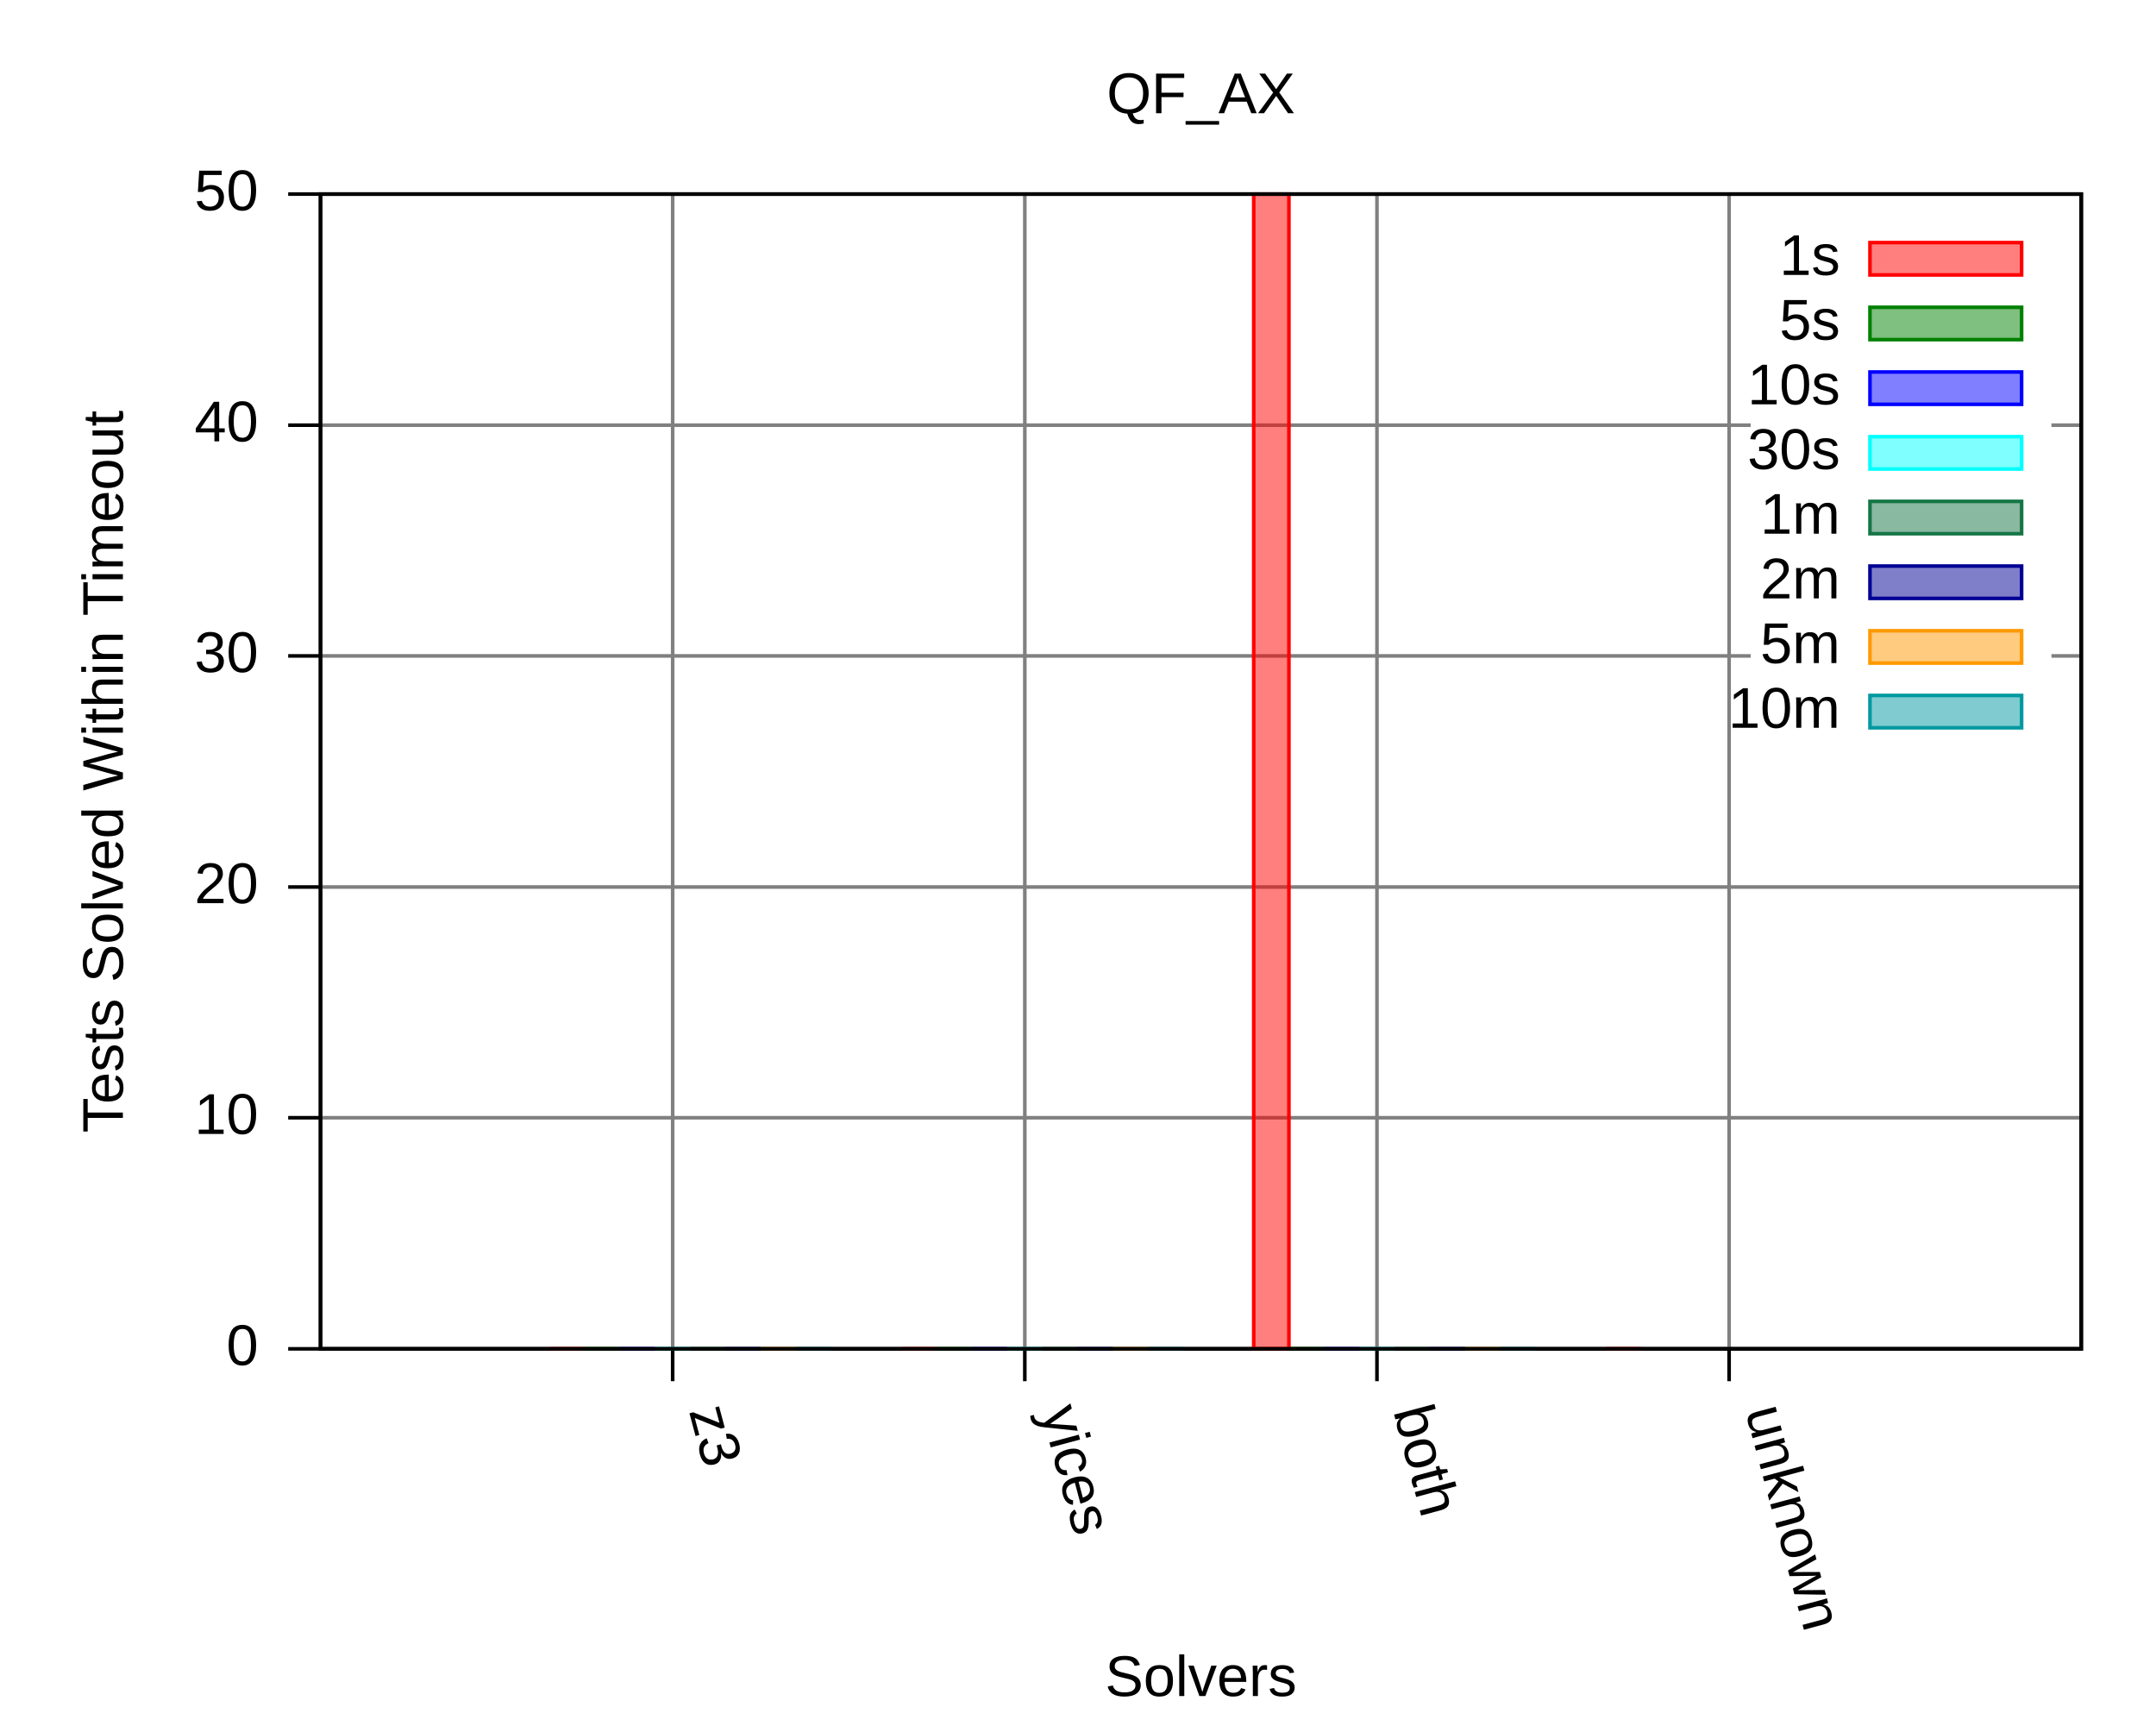
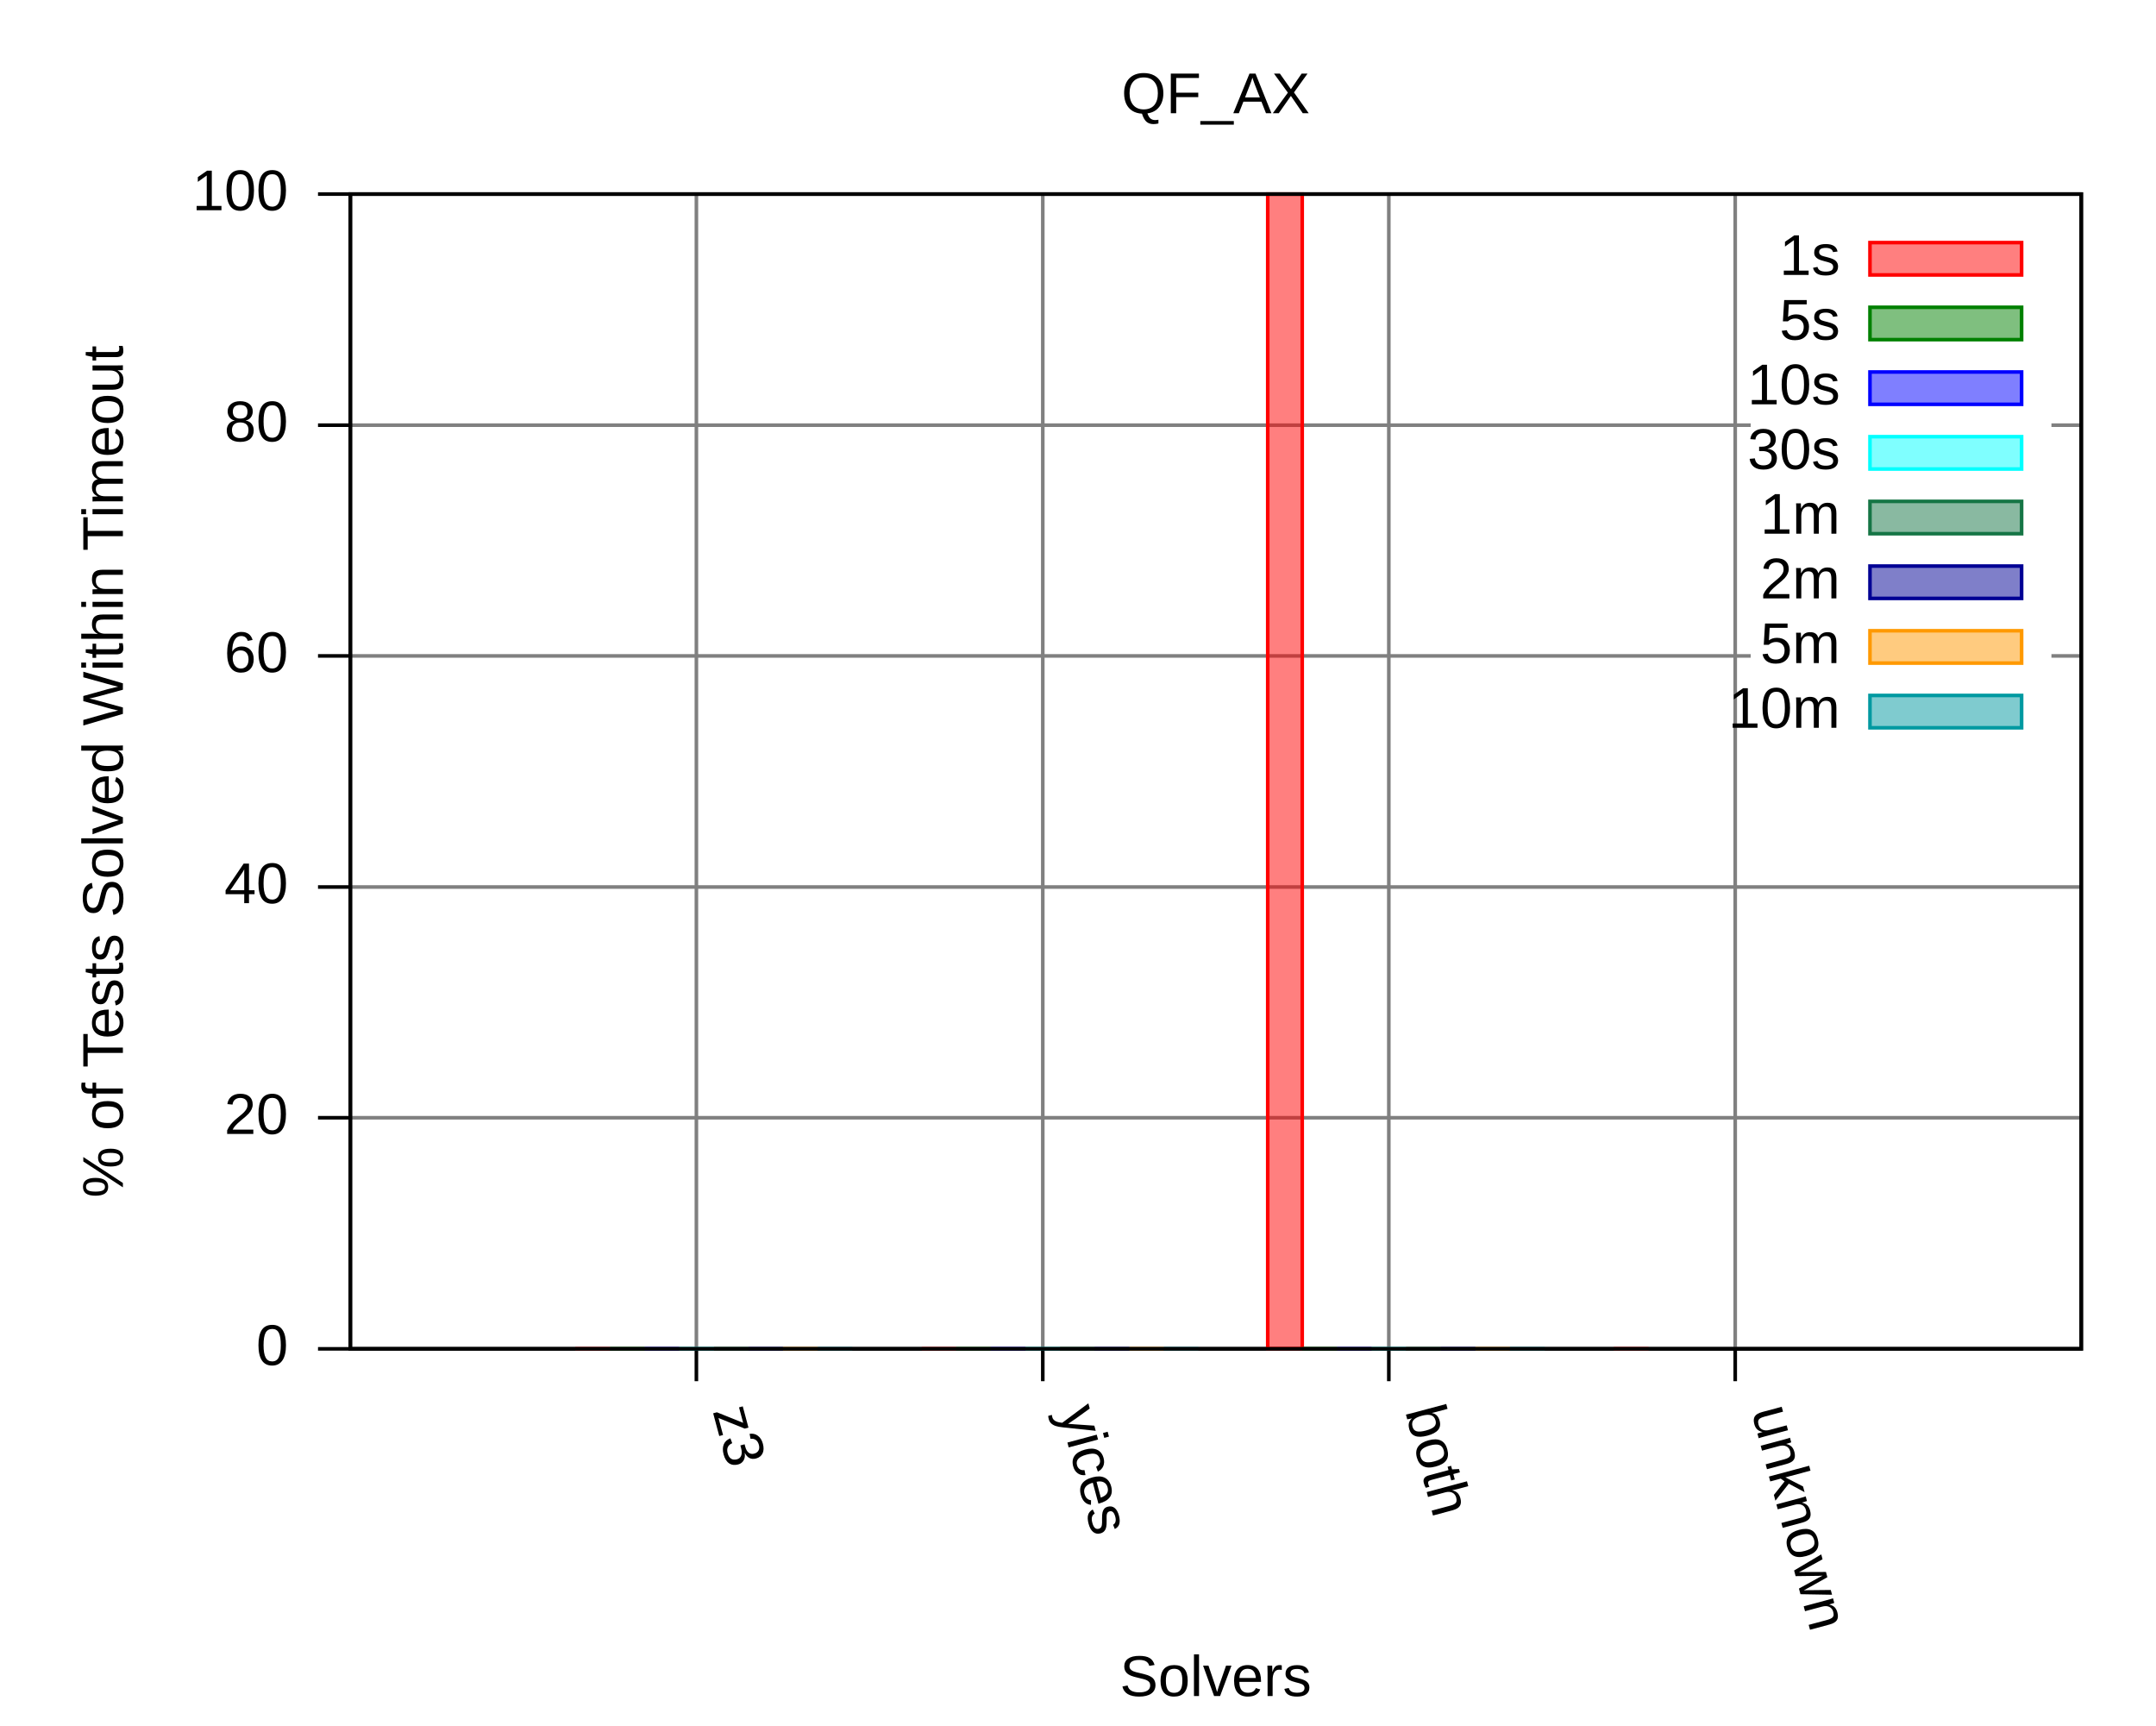
<svg xmlns="http://www.w3.org/2000/svg" xmlns:xlink="http://www.w3.org/1999/xlink" width="600" height="480" viewBox="0 0 600 480">
  <defs>
    <circle id="gpDot" r="0.5" stroke-width="0.5" />
    <path id="gpPt0" stroke-width="0.222" stroke="currentColor" d="M-1,0 h2 M0,-1 v2" />
    <path id="gpPt1" stroke-width="0.222" stroke="currentColor" d="M-1,-1 L1,1 M1,-1 L-1,1" />
    <path id="gpPt2" stroke-width="0.222" stroke="currentColor" d="M-1,0 L1,0 M0,-1 L0,1 M-1,-1 L1,1 M-1,1 L1,-1" />
    <rect id="gpPt3" stroke-width="0.222" stroke="currentColor" x="-1" y="-1" width="2" height="2" />
    <rect id="gpPt4" stroke-width="0.222" stroke="currentColor" fill="currentColor" x="-1" y="-1" width="2" height="2" />
    <circle id="gpPt5" stroke-width="0.222" stroke="currentColor" cx="0" cy="0" r="1" />
    <use xlink:href="#gpPt5" id="gpPt6" fill="currentColor" stroke="none" />
    <path id="gpPt7" stroke-width="0.222" stroke="currentColor" d="M0,-1.33 L-1.33,0.67 L1.33,0.67 z" />
    <use xlink:href="#gpPt7" id="gpPt8" fill="currentColor" stroke="none" />
    <use xlink:href="#gpPt7" id="gpPt9" stroke="currentColor" transform="rotate(180)" />
    <use xlink:href="#gpPt9" id="gpPt10" fill="currentColor" stroke="none" />
    <use xlink:href="#gpPt3" id="gpPt11" stroke="currentColor" transform="rotate(45)" />
    <use xlink:href="#gpPt11" id="gpPt12" fill="currentColor" stroke="none" />
  </defs>
  <g style="fill:none; color:white; stroke:currentColor; stroke-width:1.00; stroke-linecap:butt; stroke-linejoin:miter">
</g>
  <g style="fill:none; color:black; stroke:currentColor; stroke-width:1.00; stroke-linecap:butt; stroke-linejoin:miter">
</g>
  <g style="fill:none; color:gray; stroke:currentColor; stroke-width:1.00; stroke-linecap:butt; stroke-linejoin:miter">
-     <path d="M89.2,375.3 L579.2,375.3 " />
-   </g>
-   <g style="fill:none; color:black; stroke:currentColor; stroke-width:1.00; stroke-linecap:butt; stroke-linejoin:miter">
-     <path d="M89.2,375.3 L80.2,375.3 " />
-     <g transform="translate(71.9,379.8)" style="stroke:none; fill:black; font-family:Arial; font-size:12.00pt; text-anchor:end">
+     <path d="M97.5,375.3 L579.2,375.3 " />
+   </g>
+   <g style="fill:none; color:black; stroke:currentColor; stroke-width:1.00; stroke-linecap:butt; stroke-linejoin:miter">
+     <path d="M97.5,375.3 L88.5,375.3 " />
+     <g transform="translate(80.2,379.8)" style="stroke:none; fill:black; font-family:Arial; font-size:12.00pt; text-anchor:end">
      <text> 0</text>
    </g>
  </g>
  <g style="fill:none; color:gray; stroke:currentColor; stroke-width:1.00; stroke-linecap:butt; stroke-linejoin:miter">
-     <path d="M89.2,311.0 L579.2,311.0 " />
-   </g>
-   <g style="fill:none; color:black; stroke:currentColor; stroke-width:1.00; stroke-linecap:butt; stroke-linejoin:miter">
-     <path d="M89.2,311.0 L80.2,311.0 " />
-     <g transform="translate(71.9,315.5)" style="stroke:none; fill:black; font-family:Arial; font-size:12.00pt; text-anchor:end">
-       <text> 10</text>
-     </g>
-   </g>
-   <g style="fill:none; color:gray; stroke:currentColor; stroke-width:1.00; stroke-linecap:butt; stroke-linejoin:miter">
-     <path d="M89.2,246.8 L579.2,246.8 " />
-   </g>
-   <g style="fill:none; color:black; stroke:currentColor; stroke-width:1.00; stroke-linecap:butt; stroke-linejoin:miter">
-     <path d="M89.2,246.8 L80.2,246.8 " />
-     <g transform="translate(71.9,251.3)" style="stroke:none; fill:black; font-family:Arial; font-size:12.00pt; text-anchor:end">
+     <path d="M97.5,311.0 L579.2,311.0 " />
+   </g>
+   <g style="fill:none; color:black; stroke:currentColor; stroke-width:1.00; stroke-linecap:butt; stroke-linejoin:miter">
+     <path d="M97.5,311.0 L88.5,311.0 " />
+     <g transform="translate(80.2,315.5)" style="stroke:none; fill:black; font-family:Arial; font-size:12.00pt; text-anchor:end">
      <text> 20</text>
    </g>
  </g>
  <g style="fill:none; color:gray; stroke:currentColor; stroke-width:1.00; stroke-linecap:butt; stroke-linejoin:miter">
-     <path d="M89.2,182.5 L487.2,182.5 M570.9,182.5 L579.2,182.5 " />
-   </g>
-   <g style="fill:none; color:black; stroke:currentColor; stroke-width:1.00; stroke-linecap:butt; stroke-linejoin:miter">
-     <path d="M89.2,182.5 L80.2,182.5 " />
-     <g transform="translate(71.9,187.0)" style="stroke:none; fill:black; font-family:Arial; font-size:12.00pt; text-anchor:end">
-       <text> 30</text>
-     </g>
-   </g>
-   <g style="fill:none; color:gray; stroke:currentColor; stroke-width:1.00; stroke-linecap:butt; stroke-linejoin:miter">
-     <path d="M89.2,118.3 L487.2,118.3 M570.9,118.3 L579.2,118.3 " />
-   </g>
-   <g style="fill:none; color:black; stroke:currentColor; stroke-width:1.00; stroke-linecap:butt; stroke-linejoin:miter">
-     <path d="M89.2,118.3 L80.2,118.3 " />
-     <g transform="translate(71.9,122.8)" style="stroke:none; fill:black; font-family:Arial; font-size:12.00pt; text-anchor:end">
+     <path d="M97.5,246.8 L579.2,246.8 " />
+   </g>
+   <g style="fill:none; color:black; stroke:currentColor; stroke-width:1.00; stroke-linecap:butt; stroke-linejoin:miter">
+     <path d="M97.5,246.8 L88.5,246.8 " />
+     <g transform="translate(80.2,251.3)" style="stroke:none; fill:black; font-family:Arial; font-size:12.00pt; text-anchor:end">
      <text> 40</text>
    </g>
  </g>
  <g style="fill:none; color:gray; stroke:currentColor; stroke-width:1.00; stroke-linecap:butt; stroke-linejoin:miter">
-     <path d="M89.2,54.0 L579.2,54.0 " />
-   </g>
-   <g style="fill:none; color:black; stroke:currentColor; stroke-width:1.00; stroke-linecap:butt; stroke-linejoin:miter">
-     <path d="M89.2,54.0 L80.2,54.0 " />
-     <g transform="translate(71.9,58.5)" style="stroke:none; fill:black; font-family:Arial; font-size:12.00pt; text-anchor:end">
-       <text> 50</text>
-     </g>
-   </g>
-   <g style="fill:none; color:gray; stroke:currentColor; stroke-width:1.00; stroke-linecap:butt; stroke-linejoin:miter">
-     <path d="M187.2,375.3 L187.2,54.0 " />
-   </g>
-   <g style="fill:none; color:black; stroke:currentColor; stroke-width:1.00; stroke-linecap:butt; stroke-linejoin:miter">
-     <path d="M187.2,375.3 L187.2,384.3 " />
-     <g transform="translate(191.7,392.6) rotate(75)" style="stroke:none; fill:black; font-family:Arial; font-size:12.00pt; text-anchor:start">
+     <path d="M97.5,182.5 L487.2,182.5 M570.9,182.5 L579.2,182.5 " />
+   </g>
+   <g style="fill:none; color:black; stroke:currentColor; stroke-width:1.00; stroke-linecap:butt; stroke-linejoin:miter">
+     <path d="M97.5,182.5 L88.5,182.5 " />
+     <g transform="translate(80.2,187.0)" style="stroke:none; fill:black; font-family:Arial; font-size:12.00pt; text-anchor:end">
+       <text> 60</text>
+     </g>
+   </g>
+   <g style="fill:none; color:gray; stroke:currentColor; stroke-width:1.00; stroke-linecap:butt; stroke-linejoin:miter">
+     <path d="M97.5,118.3 L487.2,118.3 M570.9,118.3 L579.2,118.3 " />
+   </g>
+   <g style="fill:none; color:black; stroke:currentColor; stroke-width:1.00; stroke-linecap:butt; stroke-linejoin:miter">
+     <path d="M97.5,118.3 L88.5,118.3 " />
+     <g transform="translate(80.2,122.8)" style="stroke:none; fill:black; font-family:Arial; font-size:12.00pt; text-anchor:end">
+       <text> 80</text>
+     </g>
+   </g>
+   <g style="fill:none; color:gray; stroke:currentColor; stroke-width:1.00; stroke-linecap:butt; stroke-linejoin:miter">
+     <path d="M97.5,54.0 L579.2,54.0 " />
+   </g>
+   <g style="fill:none; color:black; stroke:currentColor; stroke-width:1.00; stroke-linecap:butt; stroke-linejoin:miter">
+     <path d="M97.5,54.0 L88.5,54.0 " />
+     <g transform="translate(80.2,58.5)" style="stroke:none; fill:black; font-family:Arial; font-size:12.00pt; text-anchor:end">
+       <text> 100</text>
+     </g>
+   </g>
+   <g style="fill:none; color:gray; stroke:currentColor; stroke-width:1.00; stroke-linecap:butt; stroke-linejoin:miter">
+     <path d="M193.8,375.3 L193.8,54.0 " />
+   </g>
+   <g style="fill:none; color:black; stroke:currentColor; stroke-width:1.00; stroke-linecap:butt; stroke-linejoin:miter">
+     <path d="M193.8,375.3 L193.8,384.3 " />
+     <g transform="translate(198.3,392.6) rotate(75)" style="stroke:none; fill:black; font-family:Arial; font-size:12.00pt; text-anchor:start">
      <text>z3</text>
    </g>
  </g>
  <g style="fill:none; color:gray; stroke:currentColor; stroke-width:1.00; stroke-linecap:butt; stroke-linejoin:miter">
-     <path d="M285.2,375.3 L285.2,54.0 " />
-   </g>
-   <g style="fill:none; color:black; stroke:currentColor; stroke-width:1.00; stroke-linecap:butt; stroke-linejoin:miter">
-     <path d="M285.2,375.3 L285.2,384.3 " />
-     <g transform="translate(289.7,392.6) rotate(75)" style="stroke:none; fill:black; font-family:Arial; font-size:12.00pt; text-anchor:start">
+     <path d="M290.2,375.3 L290.2,54.0 " />
+   </g>
+   <g style="fill:none; color:black; stroke:currentColor; stroke-width:1.00; stroke-linecap:butt; stroke-linejoin:miter">
+     <path d="M290.2,375.3 L290.2,384.3 " />
+     <g transform="translate(294.7,392.6) rotate(75)" style="stroke:none; fill:black; font-family:Arial; font-size:12.00pt; text-anchor:start">
      <text>yices</text>
    </g>
  </g>
  <g style="fill:none; color:gray; stroke:currentColor; stroke-width:1.00; stroke-linecap:butt; stroke-linejoin:miter">
-     <path d="M383.2,375.3 L383.2,54.0 " />
-   </g>
-   <g style="fill:none; color:black; stroke:currentColor; stroke-width:1.00; stroke-linecap:butt; stroke-linejoin:miter">
-     <path d="M383.2,375.3 L383.2,384.3 " />
-     <g transform="translate(387.7,392.6) rotate(75)" style="stroke:none; fill:black; font-family:Arial; font-size:12.00pt; text-anchor:start">
+     <path d="M386.5,375.3 L386.5,54.0 " />
+   </g>
+   <g style="fill:none; color:black; stroke:currentColor; stroke-width:1.00; stroke-linecap:butt; stroke-linejoin:miter">
+     <path d="M386.5,375.3 L386.5,384.3 " />
+     <g transform="translate(391.0,392.6) rotate(75)" style="stroke:none; fill:black; font-family:Arial; font-size:12.00pt; text-anchor:start">
      <text>both</text>
    </g>
  </g>
  <g style="fill:none; color:gray; stroke:currentColor; stroke-width:1.00; stroke-linecap:butt; stroke-linejoin:miter">
-     <path d="M481.2,375.3 L481.2,54.0 " />
-   </g>
-   <g style="fill:none; color:black; stroke:currentColor; stroke-width:1.00; stroke-linecap:butt; stroke-linejoin:miter">
-     <path d="M481.2,375.3 L481.2,384.3 " />
-     <g transform="translate(485.7,392.6) rotate(75)" style="stroke:none; fill:black; font-family:Arial; font-size:12.00pt; text-anchor:start">
+     <path d="M482.9,375.3 L482.9,54.0 " />
+   </g>
+   <g style="fill:none; color:black; stroke:currentColor; stroke-width:1.00; stroke-linecap:butt; stroke-linejoin:miter">
+     <path d="M482.9,375.3 L482.9,384.3 " />
+     <g transform="translate(487.4,392.6) rotate(75)" style="stroke:none; fill:black; font-family:Arial; font-size:12.00pt; text-anchor:start">
      <text>unknown</text>
    </g>
-     <path d="M89.2,54.0 L89.2,375.3 L579.2,375.3 L579.2,54.0 L89.2,54.0 Z " />
+     <path d="M97.5,54.0 L97.5,375.3 L579.2,375.3 L579.2,54.0 L97.5,54.0 Z " />
    <g transform="translate(34.2,214.7) rotate(-90)" style="stroke:none; fill:black; font-family:Arial; font-size:12.00pt; text-anchor:middle">
-       <text>Tests Solved Within Timeout</text>
-     </g>
-     <g transform="translate(334.2,471.9)" style="stroke:none; fill:black; font-family:Arial; font-size:12.00pt; text-anchor:middle">
+       <text>% of Tests Solved Within Timeout</text>
+     </g>
+     <g transform="translate(338.3,471.9)" style="stroke:none; fill:black; font-family:Arial; font-size:12.00pt; text-anchor:middle">
      <text>Solvers</text>
    </g>
-     <g transform="translate(334.2,31.5)" style="stroke:none; fill:black; font-family:Arial; font-size:12.00pt; text-anchor:middle">
+     <g transform="translate(338.3,31.5)" style="stroke:none; fill:black; font-family:Arial; font-size:12.00pt; text-anchor:middle">
      <text>QF_AX</text>
    </g>
  </g>
  <g style="fill:none; color:red; stroke:currentColor; stroke-width:1.00; stroke-linecap:butt; stroke-linejoin:miter">
</g>
  <g style="fill:none; color:black; stroke:currentColor; stroke-width:1.00; stroke-linecap:butt; stroke-linejoin:miter">
    <g transform="translate(512.1,76.5)" style="stroke:none; fill:black; font-family:Arial; font-size:12.00pt; text-anchor:end">
      <text>1s</text>
    </g>
  </g>
  <g style="fill:none; color:red; stroke:currentColor; stroke-width:1.00; stroke-linecap:butt; stroke-linejoin:miter">
    <g style="stroke:none; shape-rendering:crispEdges">
      <polygon fill="currentColor" fill-opacity="0.5" points="520.4,76.5 562.6,76.5 562.6,67.5 520.4,67.5 " />
    </g>
    <path d="M520.4,76.5 L562.6,76.5 L562.6,67.5 L520.4,67.5 L520.4,76.5 Z " />
    <g style="stroke:none; shape-rendering:crispEdges">
-       <polygon fill="currentColor" fill-opacity="0.5" points="152.9,375.3 162.8,375.3 162.8,375.2 152.9,375.2 " />
-     </g>
-     <path d="M152.9,375.3 L162.7,375.3 L152.9,375.3 Z " />
-     <g style="stroke:none; shape-rendering:crispEdges">
-       <polygon fill="currentColor" fill-opacity="0.5" points="250.9,375.3 260.8,375.3 260.8,375.2 250.9,375.2 " />
-     </g>
-     <path d="M250.9,375.3 L260.7,375.3 L250.9,375.3 Z " />
-     <g style="stroke:none; shape-rendering:crispEdges">
-       <polygon fill="currentColor" fill-opacity="0.5" points="348.9,375.3 358.8,375.3 358.8,53.9 348.9,53.9 " />
-     </g>
-     <path d="M348.9,375.3 L348.9,54.0 L358.7,54.0 L358.7,375.3 L348.9,375.3 Z " />
-     <g style="stroke:none; shape-rendering:crispEdges">
-       <polygon fill="currentColor" fill-opacity="0.5" points="446.9,375.3 456.8,375.3 456.8,375.2 446.9,375.2 " />
-     </g>
-     <path d="M446.9,375.3 L456.7,375.3 L446.9,375.3 Z " />
+       <polygon fill="currentColor" fill-opacity="0.5" points="160.1,375.3 169.9,375.3 169.9,375.2 160.1,375.2 " />
+     </g>
+     <path d="M160.1,375.3 L169.8,375.3 L160.1,375.3 Z " />
+     <g style="stroke:none; shape-rendering:crispEdges">
+       <polygon fill="currentColor" fill-opacity="0.5" points="256.5,375.3 266.2,375.3 266.2,375.2 256.5,375.2 " />
+     </g>
+     <path d="M256.5,375.3 L266.1,375.3 L256.5,375.3 Z " />
+     <g style="stroke:none; shape-rendering:crispEdges">
+       <polygon fill="currentColor" fill-opacity="0.5" points="352.8,375.3 362.5,375.3 362.5,53.9 352.8,53.9 " />
+     </g>
+     <path d="M352.8,375.3 L352.8,54.0 L362.4,54.0 L362.4,375.3 L352.8,375.3 Z " />
+     <g style="stroke:none; shape-rendering:crispEdges">
+       <polygon fill="currentColor" fill-opacity="0.5" points="449.1,375.3 458.9,375.3 458.9,375.2 449.1,375.2 " />
+     </g>
+     <path d="M449.1,375.3 L458.8,375.3 L449.1,375.3 Z " />
  </g>
  <g style="fill:none; color:green; stroke:currentColor; stroke-width:1.00; stroke-linecap:butt; stroke-linejoin:miter">
</g>
  <g style="fill:none; color:black; stroke:currentColor; stroke-width:1.00; stroke-linecap:butt; stroke-linejoin:miter">
    <g transform="translate(512.1,94.5)" style="stroke:none; fill:black; font-family:Arial; font-size:12.00pt; text-anchor:end">
      <text>5s</text>
    </g>
  </g>
  <g style="fill:none; color:green; stroke:currentColor; stroke-width:1.00; stroke-linecap:butt; stroke-linejoin:miter">
    <g style="stroke:none; shape-rendering:crispEdges">
      <polygon fill="currentColor" fill-opacity="0.5" points="520.4,94.5 562.6,94.5 562.6,85.5 520.4,85.5 " />
    </g>
    <path d="M520.4,94.5 L562.6,94.5 L562.6,85.5 L520.4,85.5 L520.4,94.5 Z " />
    <g style="stroke:none; shape-rendering:crispEdges">
-       <polygon fill="currentColor" fill-opacity="0.5" points="162.7,375.3 172.6,375.3 172.6,375.2 162.7,375.2 " />
-     </g>
-     <path d="M162.7,375.3 L172.5,375.3 L162.7,375.3 Z " />
-     <g style="stroke:none; shape-rendering:crispEdges">
-       <polygon fill="currentColor" fill-opacity="0.5" points="260.7,375.3 270.6,375.3 270.6,375.2 260.7,375.2 " />
-     </g>
-     <path d="M260.7,375.3 L270.5,375.3 L260.7,375.3 Z " />
-     <g style="stroke:none; shape-rendering:crispEdges">
-       <polygon fill="currentColor" fill-opacity="0.5" points="358.7,375.3 368.6,375.3 368.6,375.2 358.7,375.2 " />
-     </g>
-     <path d="M358.7,375.3 L368.5,375.3 L358.7,375.3 Z " />
+       <polygon fill="currentColor" fill-opacity="0.5" points="169.8,375.3 179.5,375.3 179.5,375.2 169.8,375.2 " />
+     </g>
+     <path d="M169.8,375.3 L179.4,375.3 L169.8,375.3 Z " />
+     <g style="stroke:none; shape-rendering:crispEdges">
+       <polygon fill="currentColor" fill-opacity="0.5" points="266.1,375.3 275.8,375.3 275.8,375.2 266.1,375.2 " />
+     </g>
+     <path d="M266.1,375.3 L275.7,375.3 L266.1,375.3 Z " />
+     <g style="stroke:none; shape-rendering:crispEdges">
+       <polygon fill="currentColor" fill-opacity="0.5" points="362.4,375.3 372.2,375.3 372.2,375.2 362.4,375.2 " />
+     </g>
+     <path d="M362.4,375.3 L372.1,375.3 L362.4,375.3 Z " />
  </g>
  <g style="fill:none; color:blue; stroke:currentColor; stroke-width:1.00; stroke-linecap:butt; stroke-linejoin:miter">
</g>
  <g style="fill:none; color:black; stroke:currentColor; stroke-width:1.00; stroke-linecap:butt; stroke-linejoin:miter">
    <g transform="translate(512.1,112.5)" style="stroke:none; fill:black; font-family:Arial; font-size:12.00pt; text-anchor:end">
      <text>10s</text>
    </g>
  </g>
  <g style="fill:none; color:blue; stroke:currentColor; stroke-width:1.00; stroke-linecap:butt; stroke-linejoin:miter">
    <g style="stroke:none; shape-rendering:crispEdges">
      <polygon fill="currentColor" fill-opacity="0.5" points="520.4,112.5 562.6,112.5 562.6,103.5 520.4,103.5 " />
    </g>
    <path d="M520.4,112.5 L562.6,112.5 L562.6,103.5 L520.4,103.5 L520.4,112.5 Z " />
    <g style="stroke:none; shape-rendering:crispEdges">
-       <polygon fill="currentColor" fill-opacity="0.5" points="172.5,375.3 182.4,375.3 182.4,375.2 172.5,375.2 " />
-     </g>
-     <path d="M172.5,375.3 L182.3,375.3 L172.5,375.3 Z " />
-     <g style="stroke:none; shape-rendering:crispEdges">
-       <polygon fill="currentColor" fill-opacity="0.5" points="270.5,375.3 280.4,375.3 280.4,375.2 270.5,375.2 " />
-     </g>
-     <path d="M270.5,375.3 L280.3,375.3 L270.5,375.3 Z " />
-     <g style="stroke:none; shape-rendering:crispEdges">
-       <polygon fill="currentColor" fill-opacity="0.5" points="368.5,375.3 378.4,375.3 378.4,375.2 368.5,375.2 " />
-     </g>
-     <path d="M368.5,375.3 L378.3,375.3 L368.5,375.3 Z " />
+       <polygon fill="currentColor" fill-opacity="0.5" points="179.4,375.3 189.1,375.3 189.1,375.2 179.4,375.2 " />
+     </g>
+     <path d="M179.4,375.3 L189.0,375.3 L179.4,375.3 Z " />
+     <g style="stroke:none; shape-rendering:crispEdges">
+       <polygon fill="currentColor" fill-opacity="0.5" points="275.7,375.3 285.5,375.3 285.5,375.2 275.7,375.2 " />
+     </g>
+     <path d="M275.7,375.3 L285.4,375.3 L275.7,375.3 Z " />
+     <g style="stroke:none; shape-rendering:crispEdges">
+       <polygon fill="currentColor" fill-opacity="0.5" points="372.1,375.3 381.8,375.3 381.8,375.2 372.1,375.2 " />
+     </g>
+     <path d="M372.1,375.3 L381.7,375.3 L372.1,375.3 Z " />
  </g>
  <g style="fill:none; color:cyan; stroke:currentColor; stroke-width:1.00; stroke-linecap:butt; stroke-linejoin:miter">
</g>
  <g style="fill:none; color:black; stroke:currentColor; stroke-width:1.00; stroke-linecap:butt; stroke-linejoin:miter">
    <g transform="translate(512.1,130.5)" style="stroke:none; fill:black; font-family:Arial; font-size:12.00pt; text-anchor:end">
      <text>30s</text>
    </g>
  </g>
  <g style="fill:none; color:cyan; stroke:currentColor; stroke-width:1.00; stroke-linecap:butt; stroke-linejoin:miter">
    <g style="stroke:none; shape-rendering:crispEdges">
      <polygon fill="currentColor" fill-opacity="0.5" points="520.4,130.5 562.6,130.5 562.6,121.5 520.4,121.5 " />
    </g>
    <path d="M520.4,130.5 L562.6,130.5 L562.6,121.5 L520.4,121.5 L520.4,130.5 Z " />
    <g style="stroke:none; shape-rendering:crispEdges">
-       <polygon fill="currentColor" fill-opacity="0.5" points="182.3,375.3 192.2,375.3 192.2,375.2 182.3,375.2 " />
-     </g>
-     <path d="M182.3,375.3 L192.1,375.3 L182.3,375.3 Z " />
-     <g style="stroke:none; shape-rendering:crispEdges">
-       <polygon fill="currentColor" fill-opacity="0.5" points="280.3,375.3 290.2,375.3 290.2,375.2 280.3,375.2 " />
-     </g>
-     <path d="M280.3,375.3 L290.1,375.3 L280.3,375.3 Z " />
-     <g style="stroke:none; shape-rendering:crispEdges">
-       <polygon fill="currentColor" fill-opacity="0.5" points="378.3,375.3 388.2,375.3 388.2,375.2 378.3,375.2 " />
-     </g>
-     <path d="M378.3,375.3 L388.1,375.3 L378.3,375.3 Z " />
+       <polygon fill="currentColor" fill-opacity="0.5" points="189.0,375.3 198.8,375.3 198.8,375.2 189.0,375.2 " />
+     </g>
+     <path d="M189.0,375.3 L198.7,375.3 L189.0,375.3 Z " />
+     <g style="stroke:none; shape-rendering:crispEdges">
+       <polygon fill="currentColor" fill-opacity="0.5" points="285.4,375.3 295.1,375.3 295.1,375.2 285.4,375.2 " />
+     </g>
+     <path d="M285.4,375.3 L295.0,375.3 L285.4,375.3 Z " />
+     <g style="stroke:none; shape-rendering:crispEdges">
+       <polygon fill="currentColor" fill-opacity="0.5" points="381.7,375.3 391.4,375.3 391.4,375.2 381.7,375.2 " />
+     </g>
+     <path d="M381.7,375.3 L391.3,375.3 L381.7,375.3 Z " />
  </g>
  <g style="fill:none; color:#157545; stroke:currentColor; stroke-width:1.00; stroke-linecap:butt; stroke-linejoin:miter">
</g>
  <g style="fill:none; color:black; stroke:currentColor; stroke-width:1.00; stroke-linecap:butt; stroke-linejoin:miter">
    <g transform="translate(512.1,148.5)" style="stroke:none; fill:black; font-family:Arial; font-size:12.00pt; text-anchor:end">
      <text>1m</text>
    </g>
  </g>
  <g style="fill:none; color:#157545; stroke:currentColor; stroke-width:1.00; stroke-linecap:butt; stroke-linejoin:miter">
    <g style="stroke:none; shape-rendering:crispEdges">
      <polygon fill="currentColor" fill-opacity="0.5" points="520.4,148.5 562.6,148.5 562.6,139.5 520.4,139.5 " />
    </g>
    <path d="M520.4,148.5 L562.6,148.5 L562.6,139.5 L520.4,139.5 L520.4,148.5 Z " />
    <g style="stroke:none; shape-rendering:crispEdges">
-       <polygon fill="currentColor" fill-opacity="0.5" points="192.1,375.3 202.0,375.3 202.0,375.2 192.1,375.2 " />
-     </g>
-     <path d="M192.1,375.3 L201.9,375.3 L192.1,375.3 Z " />
-     <g style="stroke:none; shape-rendering:crispEdges">
-       <polygon fill="currentColor" fill-opacity="0.5" points="290.1,375.3 300.0,375.3 300.0,375.2 290.1,375.2 " />
-     </g>
-     <path d="M290.1,375.3 L299.9,375.3 L290.1,375.3 Z " />
-     <g style="stroke:none; shape-rendering:crispEdges">
-       <polygon fill="currentColor" fill-opacity="0.5" points="388.1,375.3 398.0,375.3 398.0,375.2 388.1,375.2 " />
-     </g>
-     <path d="M388.1,375.3 L397.9,375.3 L388.1,375.3 Z " />
+       <polygon fill="currentColor" fill-opacity="0.5" points="198.7,375.3 208.4,375.3 208.4,375.2 198.7,375.2 " />
+     </g>
+     <path d="M198.7,375.3 L208.3,375.3 L198.7,375.3 Z " />
+     <g style="stroke:none; shape-rendering:crispEdges">
+       <polygon fill="currentColor" fill-opacity="0.5" points="295.0,375.3 304.7,375.3 304.7,375.2 295.0,375.2 " />
+     </g>
+     <path d="M295.0,375.3 L304.6,375.3 L295.0,375.3 Z " />
+     <g style="stroke:none; shape-rendering:crispEdges">
+       <polygon fill="currentColor" fill-opacity="0.5" points="391.3,375.3 401.1,375.3 401.1,375.2 391.3,375.2 " />
+     </g>
+     <path d="M391.3,375.3 L401.0,375.3 L391.3,375.3 Z " />
  </g>
  <g style="fill:none; color:#000094; stroke:currentColor; stroke-width:1.00; stroke-linecap:butt; stroke-linejoin:miter">
</g>
  <g style="fill:none; color:black; stroke:currentColor; stroke-width:1.00; stroke-linecap:butt; stroke-linejoin:miter">
    <g transform="translate(512.1,166.5)" style="stroke:none; fill:black; font-family:Arial; font-size:12.00pt; text-anchor:end">
      <text>2m</text>
    </g>
  </g>
  <g style="fill:none; color:#000094; stroke:currentColor; stroke-width:1.00; stroke-linecap:butt; stroke-linejoin:miter">
    <g style="stroke:none; shape-rendering:crispEdges">
      <polygon fill="currentColor" fill-opacity="0.5" points="520.4,166.5 562.6,166.5 562.6,157.5 520.4,157.5 " />
    </g>
    <path d="M520.4,166.5 L562.6,166.5 L562.6,157.5 L520.4,157.5 L520.4,166.5 Z " />
    <g style="stroke:none; shape-rendering:crispEdges">
-       <polygon fill="currentColor" fill-opacity="0.5" points="201.9,375.3 211.8,375.3 211.8,375.2 201.9,375.2 " />
-     </g>
-     <path d="M201.9,375.3 L211.7,375.3 L201.9,375.3 Z " />
-     <g style="stroke:none; shape-rendering:crispEdges">
-       <polygon fill="currentColor" fill-opacity="0.5" points="299.9,375.3 309.8,375.3 309.8,375.2 299.9,375.2 " />
-     </g>
-     <path d="M299.9,375.3 L309.7,375.3 L299.9,375.3 Z " />
-     <g style="stroke:none; shape-rendering:crispEdges">
-       <polygon fill="currentColor" fill-opacity="0.5" points="397.9,375.3 407.8,375.3 407.8,375.2 397.9,375.2 " />
-     </g>
-     <path d="M397.9,375.3 L407.7,375.3 L397.9,375.3 Z " />
+       <polygon fill="currentColor" fill-opacity="0.5" points="208.3,375.3 218.0,375.3 218.0,375.2 208.3,375.2 " />
+     </g>
+     <path d="M208.3,375.3 L217.9,375.3 L208.3,375.3 Z " />
+     <g style="stroke:none; shape-rendering:crispEdges">
+       <polygon fill="currentColor" fill-opacity="0.5" points="304.6,375.3 314.4,375.3 314.4,375.2 304.6,375.2 " />
+     </g>
+     <path d="M304.6,375.3 L314.3,375.3 L304.6,375.3 Z " />
+     <g style="stroke:none; shape-rendering:crispEdges">
+       <polygon fill="currentColor" fill-opacity="0.5" points="401.0,375.3 410.7,375.3 410.7,375.2 401.0,375.2 " />
+     </g>
+     <path d="M401.0,375.3 L410.6,375.3 L401.0,375.3 Z " />
  </g>
  <g style="fill:none; color:#FF9900; stroke:currentColor; stroke-width:1.00; stroke-linecap:butt; stroke-linejoin:miter">
</g>
  <g style="fill:none; color:black; stroke:currentColor; stroke-width:1.00; stroke-linecap:butt; stroke-linejoin:miter">
    <g transform="translate(512.1,184.5)" style="stroke:none; fill:black; font-family:Arial; font-size:12.00pt; text-anchor:end">
      <text>5m</text>
    </g>
  </g>
  <g style="fill:none; color:#FF9900; stroke:currentColor; stroke-width:1.00; stroke-linecap:butt; stroke-linejoin:miter">
    <g style="stroke:none; shape-rendering:crispEdges">
      <polygon fill="currentColor" fill-opacity="0.5" points="520.4,184.5 562.6,184.5 562.6,175.5 520.4,175.5 " />
    </g>
    <path d="M520.4,184.5 L562.6,184.5 L562.6,175.5 L520.4,175.5 L520.4,184.5 Z " />
    <g style="stroke:none; shape-rendering:crispEdges">
-       <polygon fill="currentColor" fill-opacity="0.5" points="211.7,375.3 221.6,375.3 221.6,375.2 211.7,375.2 " />
-     </g>
-     <path d="M211.7,375.3 L221.5,375.3 L211.7,375.3 Z " />
-     <g style="stroke:none; shape-rendering:crispEdges">
-       <polygon fill="currentColor" fill-opacity="0.5" points="309.7,375.3 319.6,375.3 319.6,375.2 309.7,375.2 " />
-     </g>
-     <path d="M309.7,375.3 L319.5,375.3 L309.7,375.3 Z " />
-     <g style="stroke:none; shape-rendering:crispEdges">
-       <polygon fill="currentColor" fill-opacity="0.5" points="407.7,375.3 417.6,375.3 417.6,375.2 407.7,375.2 " />
-     </g>
-     <path d="M407.7,375.3 L417.5,375.3 L407.7,375.3 Z " />
+       <polygon fill="currentColor" fill-opacity="0.5" points="217.9,375.3 227.7,375.3 227.7,375.2 217.9,375.2 " />
+     </g>
+     <path d="M217.9,375.3 L227.6,375.3 L217.9,375.3 Z " />
+     <g style="stroke:none; shape-rendering:crispEdges">
+       <polygon fill="currentColor" fill-opacity="0.5" points="314.3,375.3 324.0,375.3 324.0,375.2 314.3,375.2 " />
+     </g>
+     <path d="M314.3,375.3 L323.9,375.3 L314.3,375.3 Z " />
+     <g style="stroke:none; shape-rendering:crispEdges">
+       <polygon fill="currentColor" fill-opacity="0.5" points="410.6,375.3 420.3,375.3 420.3,375.2 410.6,375.2 " />
+     </g>
+     <path d="M410.6,375.3 L420.2,375.3 L410.6,375.3 Z " />
  </g>
  <g style="fill:none; color:#0099A1; stroke:currentColor; stroke-width:1.00; stroke-linecap:butt; stroke-linejoin:miter">
</g>
  <g style="fill:none; color:black; stroke:currentColor; stroke-width:1.00; stroke-linecap:butt; stroke-linejoin:miter">
    <g transform="translate(512.1,202.5)" style="stroke:none; fill:black; font-family:Arial; font-size:12.00pt; text-anchor:end">
      <text>10m</text>
    </g>
  </g>
  <g style="fill:none; color:#0099A1; stroke:currentColor; stroke-width:1.00; stroke-linecap:butt; stroke-linejoin:miter">
    <g style="stroke:none; shape-rendering:crispEdges">
      <polygon fill="currentColor" fill-opacity="0.5" points="520.4,202.5 562.6,202.5 562.6,193.5 520.4,193.5 " />
    </g>
    <path d="M520.4,202.5 L562.6,202.5 L562.6,193.5 L520.4,193.5 L520.4,202.5 Z " />
    <g style="stroke:none; shape-rendering:crispEdges">
-       <polygon fill="currentColor" fill-opacity="0.5" points="221.5,375.3 231.4,375.3 231.4,375.2 221.5,375.2 " />
-     </g>
-     <path d="M221.5,375.3 L231.3,375.3 L221.5,375.3 Z " />
-     <g style="stroke:none; shape-rendering:crispEdges">
-       <polygon fill="currentColor" fill-opacity="0.5" points="319.5,375.3 329.4,375.3 329.4,375.2 319.5,375.2 " />
-     </g>
-     <path d="M319.5,375.3 L329.3,375.3 L319.5,375.3 Z " />
-     <g style="stroke:none; shape-rendering:crispEdges">
-       <polygon fill="currentColor" fill-opacity="0.5" points="417.5,375.3 427.4,375.3 427.4,375.2 417.5,375.2 " />
-     </g>
-     <path d="M417.5,375.3 L427.3,375.3 L417.5,375.3 Z " />
-   </g>
-   <g style="fill:none; color:black; stroke:currentColor; stroke-width:1.00; stroke-linecap:butt; stroke-linejoin:miter">
-     <path d="M89.2,54.0 L89.2,375.3 L579.2,375.3 L579.2,54.0 L89.2,54.0 Z " />
+       <polygon fill="currentColor" fill-opacity="0.5" points="227.6,375.3 237.3,375.3 237.3,375.2 227.6,375.2 " />
+     </g>
+     <path d="M227.6,375.3 L237.2,375.3 L227.6,375.3 Z " />
+     <g style="stroke:none; shape-rendering:crispEdges">
+       <polygon fill="currentColor" fill-opacity="0.5" points="323.9,375.3 333.6,375.3 333.6,375.2 323.9,375.2 " />
+     </g>
+     <path d="M323.9,375.3 L333.5,375.3 L323.9,375.3 Z " />
+     <g style="stroke:none; shape-rendering:crispEdges">
+       <polygon fill="currentColor" fill-opacity="0.5" points="420.2,375.3 430.0,375.3 430.0,375.2 420.2,375.2 " />
+     </g>
+     <path d="M420.2,375.3 L429.9,375.3 L420.2,375.3 Z " />
+   </g>
+   <g style="fill:none; color:black; stroke:currentColor; stroke-width:1.00; stroke-linecap:butt; stroke-linejoin:miter">
+     <path d="M97.5,54.0 L97.5,375.3 L579.2,375.3 L579.2,54.0 L97.5,54.0 Z " />
  </g>
</svg>
